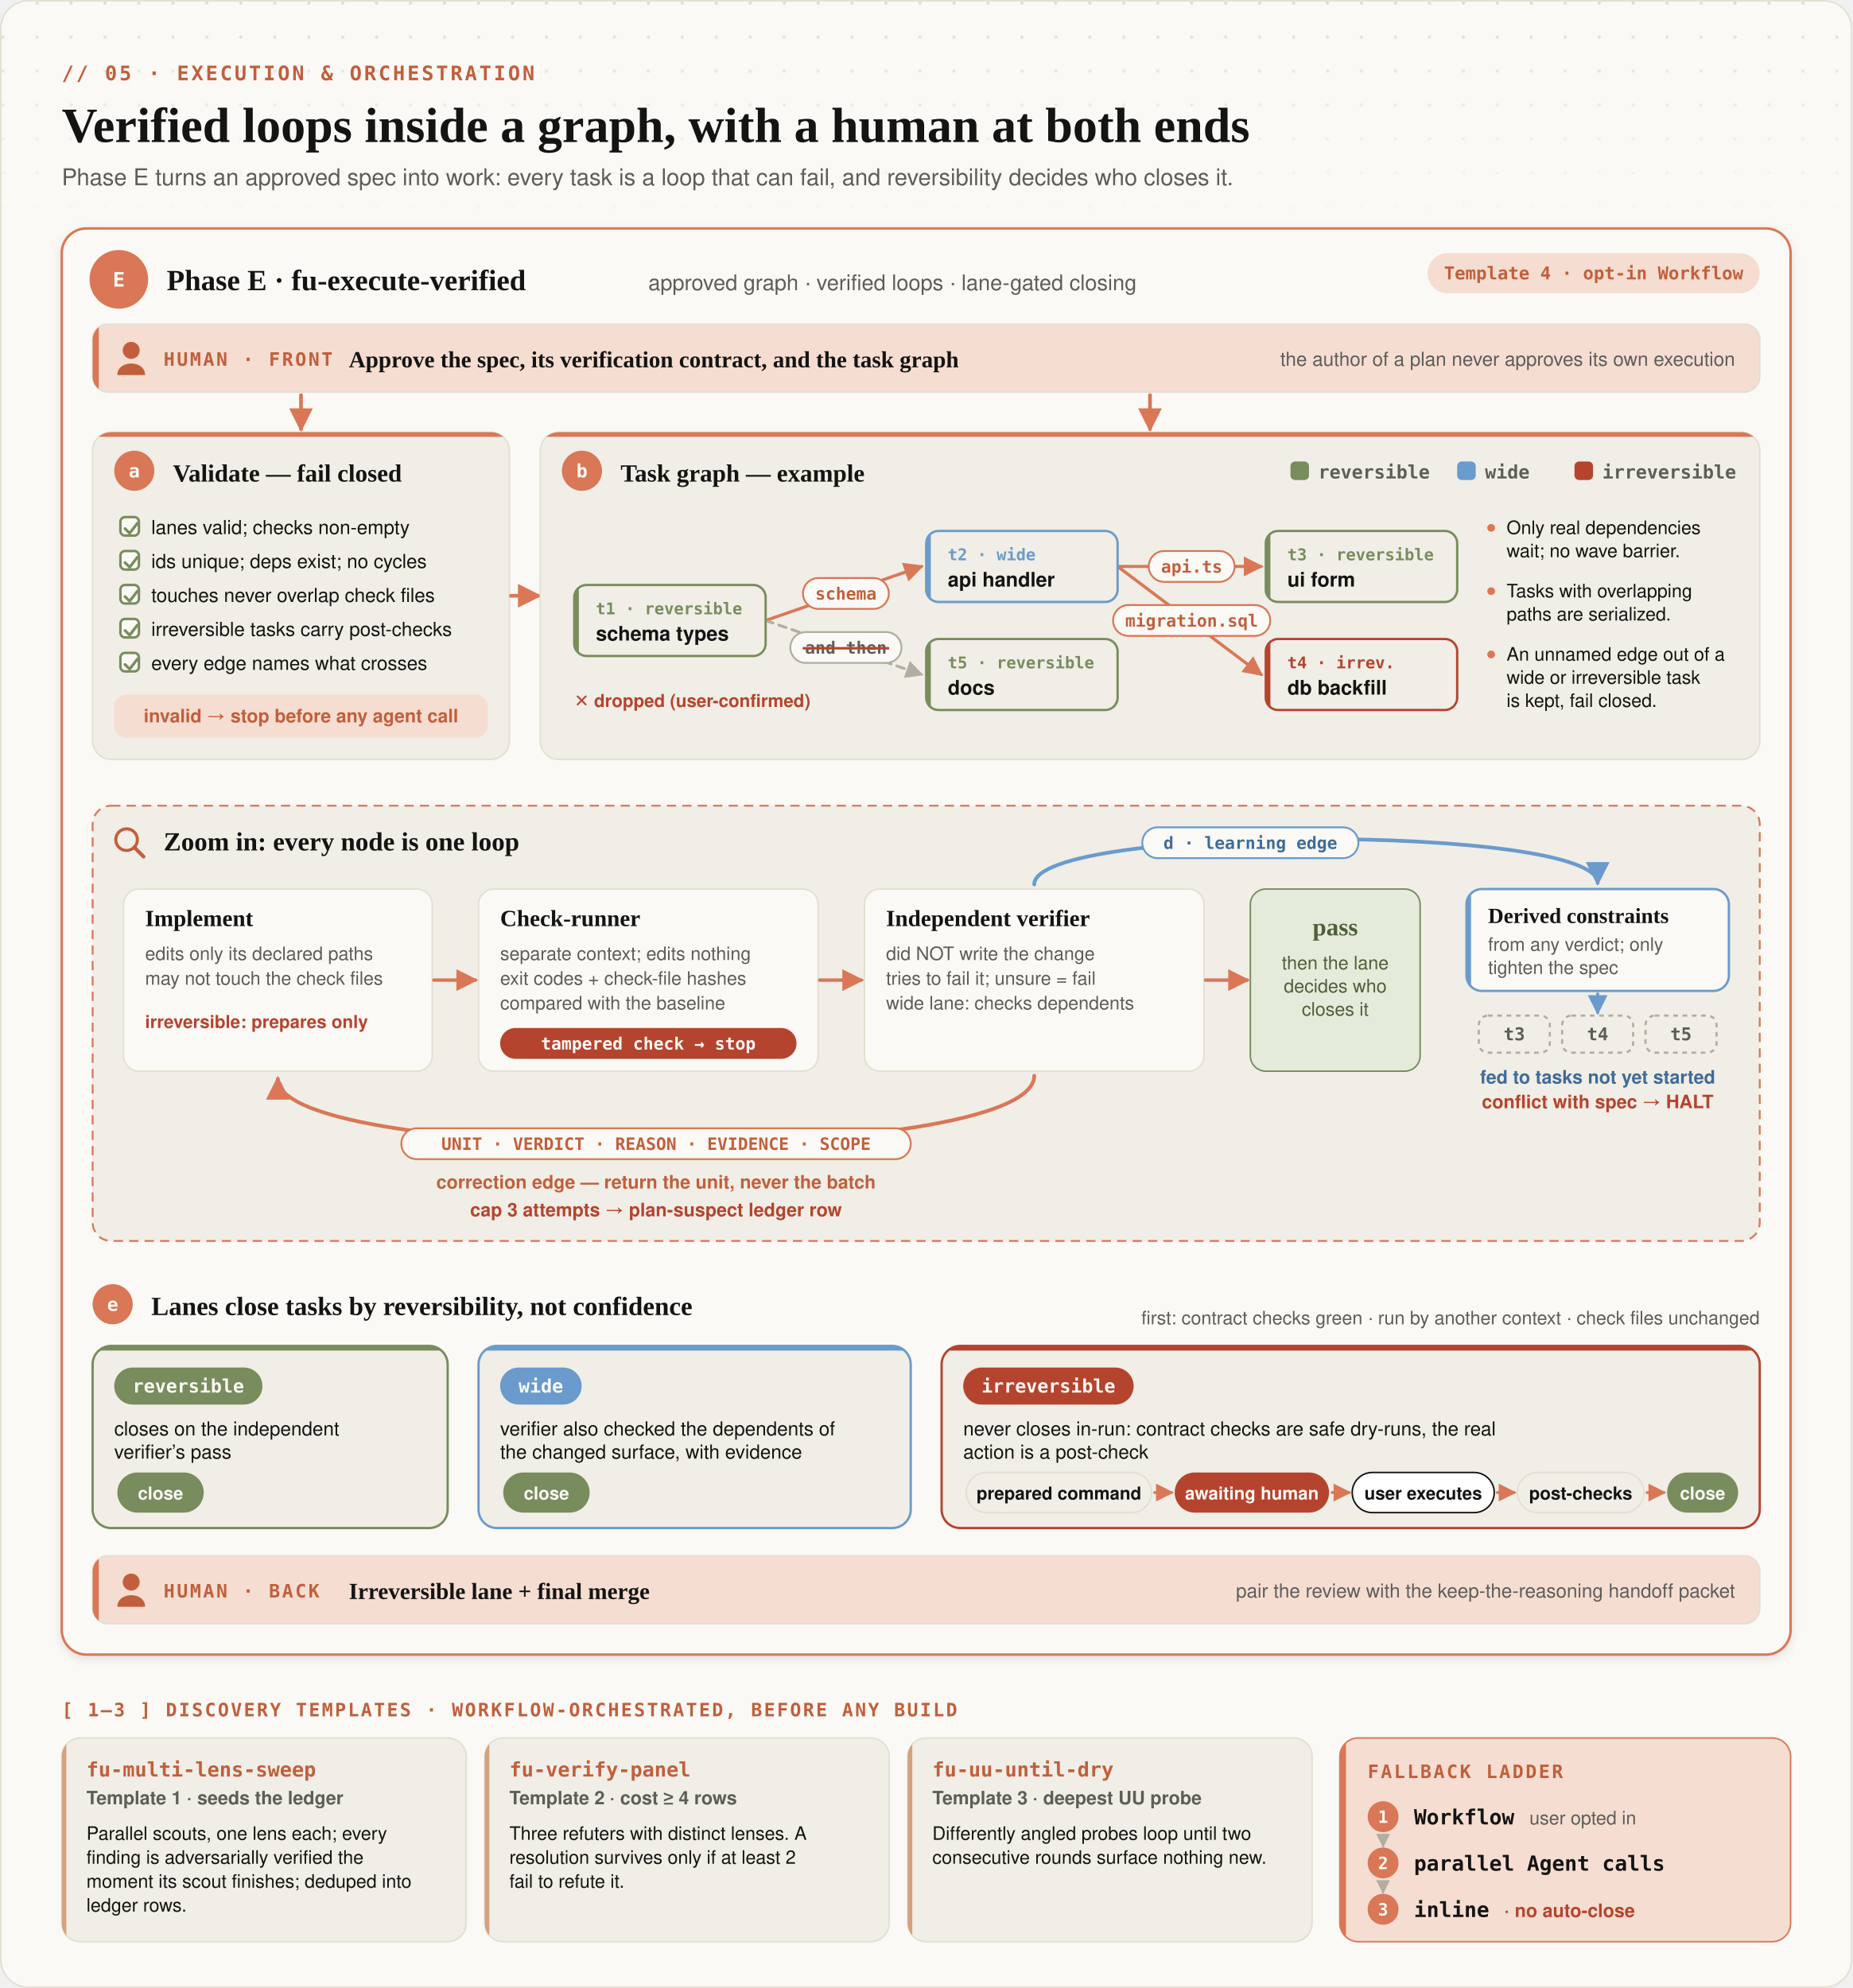
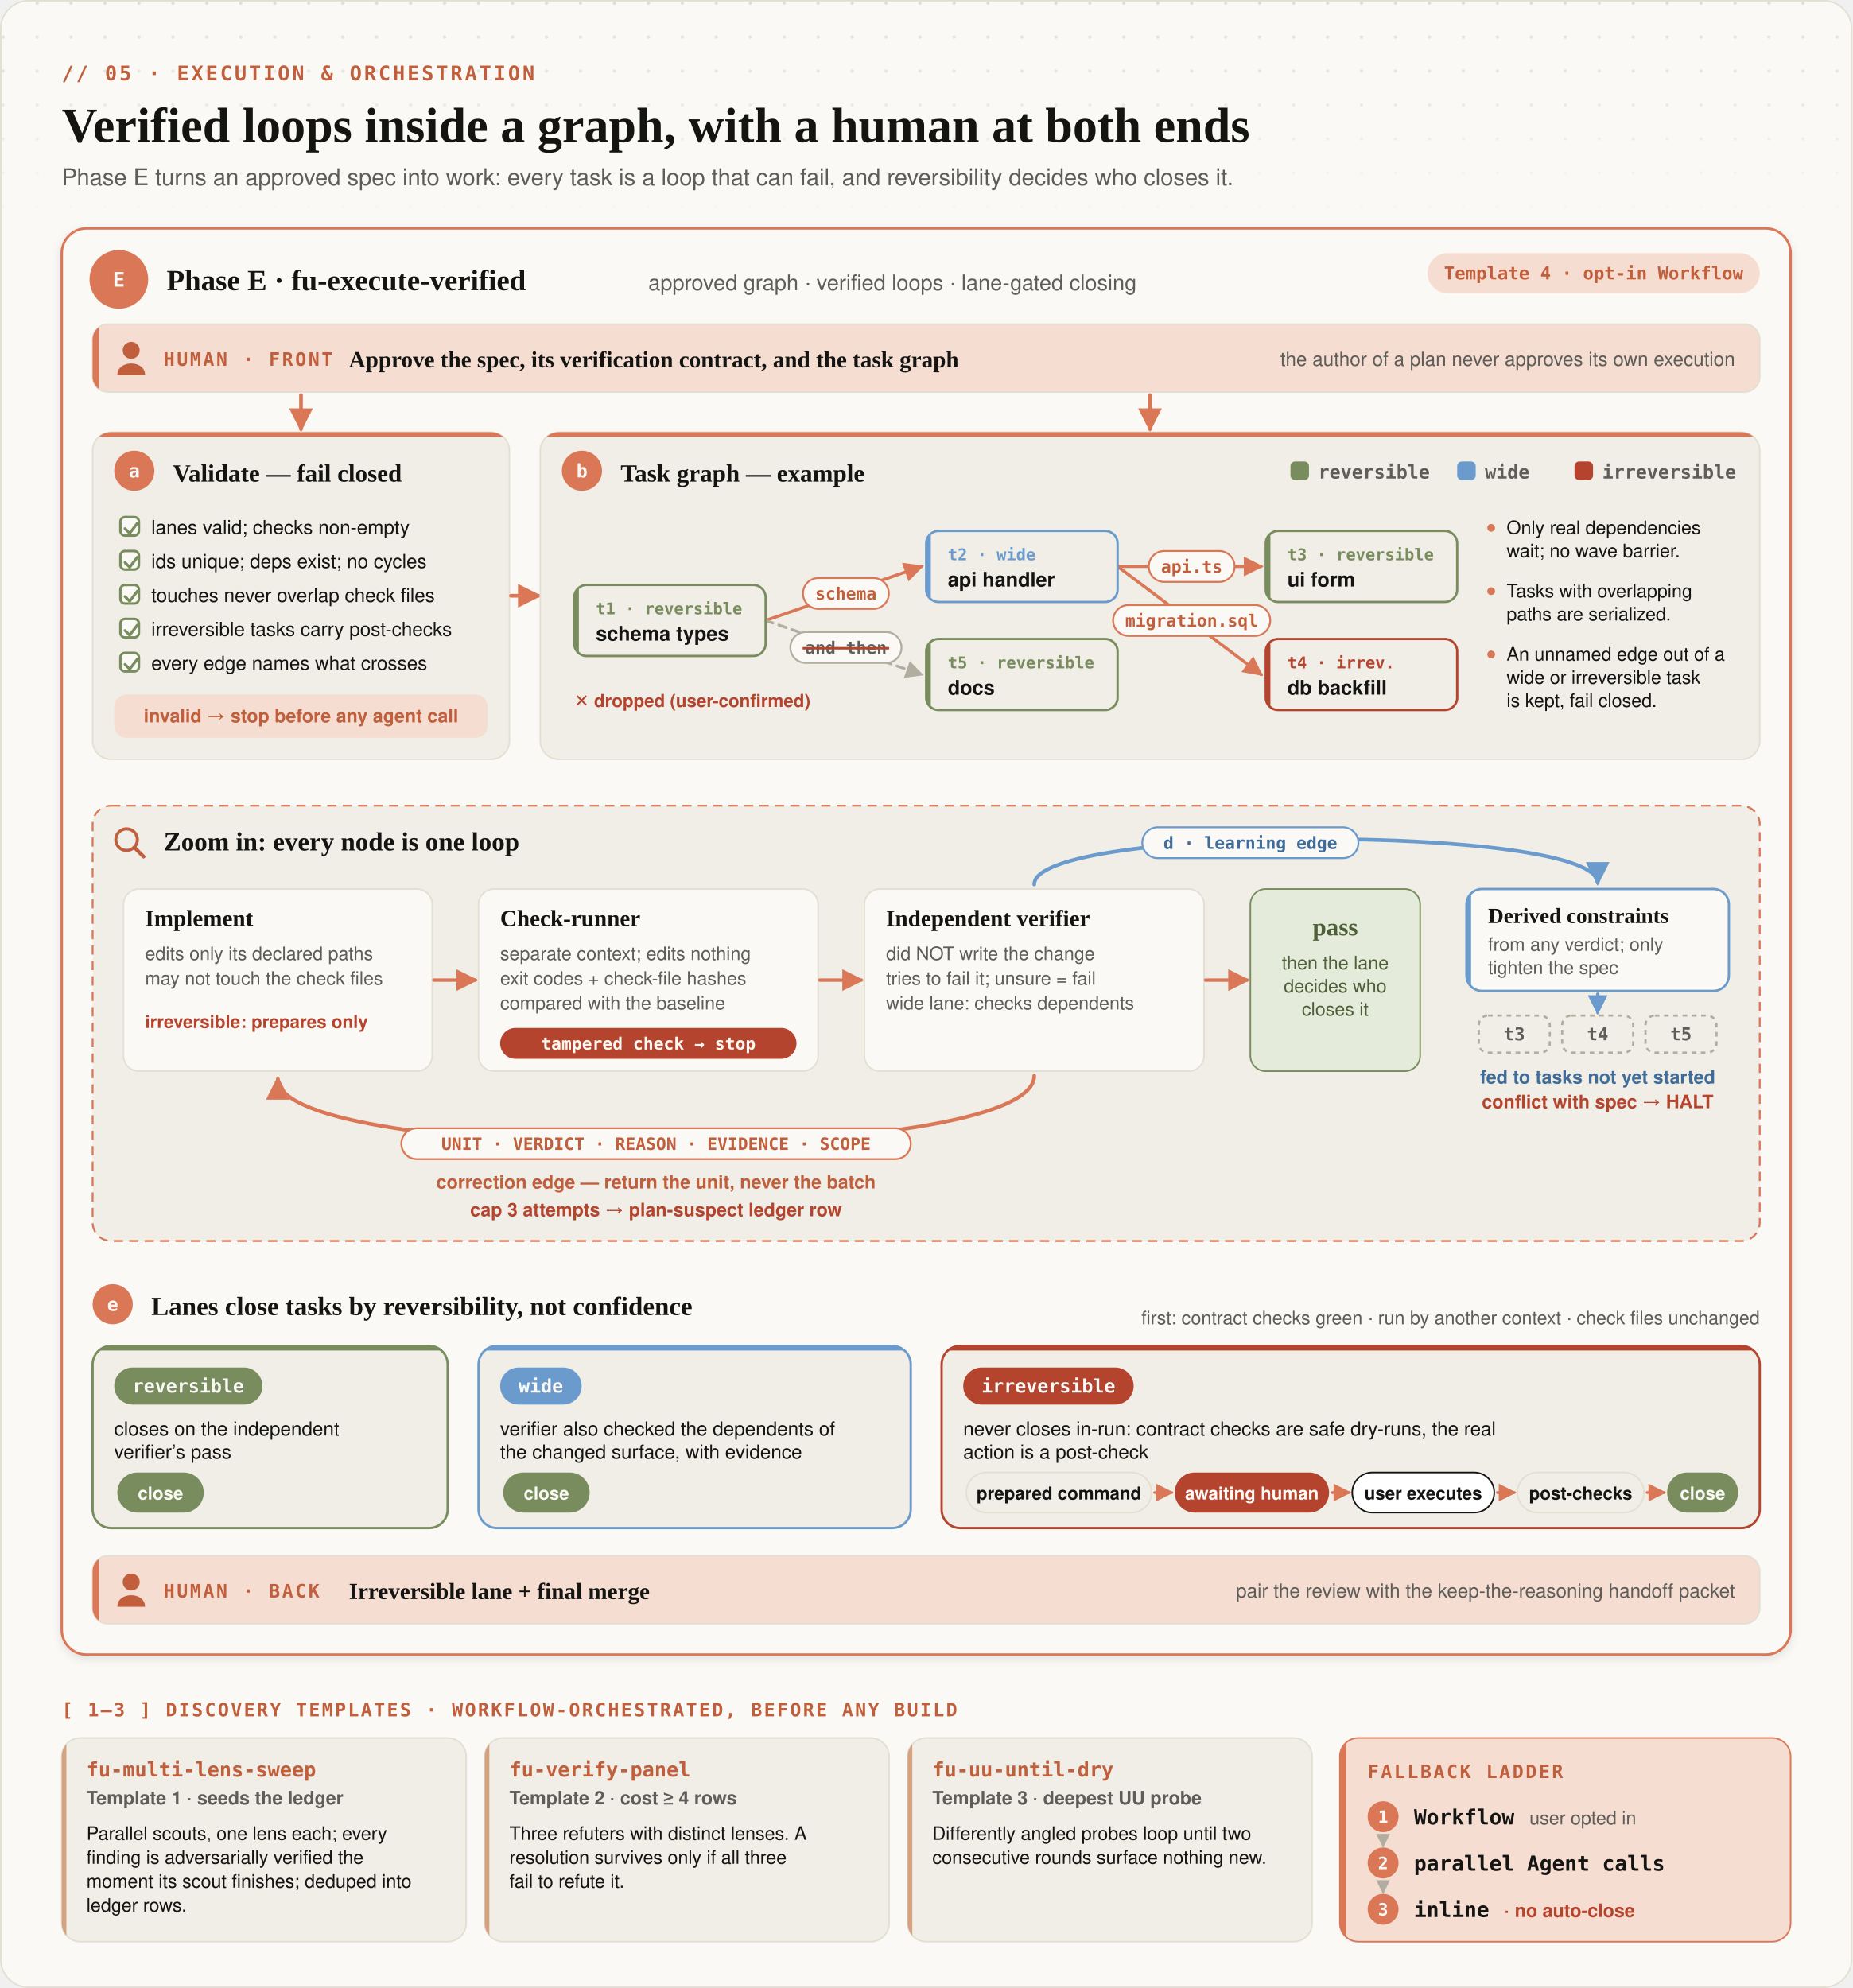
<svg xmlns="http://www.w3.org/2000/svg" width="1200" height="1288" viewBox="0 0 1200 1288">
  <defs>
    <marker id="ac" viewBox="0 0 10 10" refX="8" refY="5" markerWidth="8" markerHeight="8" orient="auto-start-reverse">
      <path d="M1 1 L9 5 L1 9 Z" fill="#D97757" />
    </marker>
    <marker id="ak" viewBox="0 0 10 10" refX="8" refY="5" markerWidth="8" markerHeight="8" orient="auto-start-reverse">
      <path d="M1 1 L9 5 L1 9 Z" fill="#B1ADA1" />
    </marker>
    <marker id="ad" viewBox="0 0 10 10" refX="8" refY="5" markerWidth="8" markerHeight="8" orient="auto-start-reverse">
      <path d="M1 1 L9 5 L1 9 Z" fill="#B5442E" />
    </marker>
    <marker id="ao" viewBox="0 0 10 10" refX="8" refY="5" markerWidth="8" markerHeight="8" orient="auto-start-reverse">
      <path d="M1 1 L9 5 L1 9 Z" fill="#788C5D" />
    </marker>
    <marker id="as" viewBox="0 0 10 10" refX="8" refY="5" markerWidth="8" markerHeight="8" orient="auto-start-reverse">
      <path d="M1 1 L9 5 L1 9 Z" fill="#6A9BCC" />
    </marker>
    <marker id="ai" viewBox="0 0 10 10" refX="8" refY="5" markerWidth="8" markerHeight="8" orient="auto-start-reverse">
      <path d="M1 1 L9 5 L1 9 Z" fill="#141413" />
    </marker>
    <filter id="sh" x="-5%" y="-5%" width="110%" height="115%">
      <feDropShadow dx="0" dy="2" stdDeviation="3" flood-color="#141413" flood-opacity="0.10" />
    </filter>
    <pattern id="dots" width="22" height="22" patternUnits="userSpaceOnUse">
      <circle cx="2" cy="2" r="1.1" fill="#B1ADA1" opacity="0.5" />
    </pattern>
    <linearGradient id="fadeg" x1="0" y1="0" x2="0" y2="1">
      <stop offset="0" stop-color="#fff" stop-opacity="1" />
      <stop offset="1" stop-color="#fff" stop-opacity="0" />
    </linearGradient>
    <mask id="fade">
      <rect x="0" y="0" width="1200" height="150" fill="url(#fadeg)" />
    </mask>
  </defs>
  <rect x="0.5" y="0.5" width="1199" height="1287" rx="18" fill="#FAF9F5" stroke="#E3DFD3" />
  <rect x="1" y="1" width="1198" height="150" rx="18" fill="url(#dots)" mask="url(#fade)" opacity="0.7" />
  <text x="40" y="52" font-family="ui-monospace, SFMono-Regular, Menlo, Consolas, monospace" font-size="13" fill="#C15F3C" font-weight="700" letter-spacing="1.5">// 05 · EXECUTION &amp; ORCHESTRATION</text>
  <text x="40" y="92" font-family="Georgia, 'Times New Roman', serif" font-size="32" fill="#141413" font-weight="700">Verified loops inside a graph, with a human at both ends</text>
  <text x="40" y="120" font-family="-apple-system, 'Segoe UI', Helvetica, Arial, sans-serif" font-size="15" fill="#5E5D59">Phase E turns an approved spec into work: every task is a loop that can fail, and reversibility decides who closes it.</text>
  <clipPath id="c1">
    <rect x="40" y="148" width="1120" height="924" rx="16" />
  </clipPath>
  <rect x="40" y="148" width="1120" height="924" rx="16" fill="#FAF9F5" stroke="#D97757" stroke-width="1.6" filter="url(#sh)" />
  <circle cx="77" cy="181" r="19" fill="#D97757" />
  <text x="77" y="185.7" font-family="ui-monospace, SFMono-Regular, Menlo, Consolas, monospace" font-size="13" fill="#FAF9F5" font-weight="700" text-anchor="middle">E</text>
  <text x="108" y="188" font-family="Georgia, 'Times New Roman', serif" font-size="19" fill="#141413" font-weight="700">Phase E · fu-execute-verified</text>
  <text x="420" y="188" font-family="-apple-system, 'Segoe UI', Helvetica, Arial, sans-serif" font-size="14" fill="#5E5D59">approved graph  ·  verified loops  ·  lane-gated closing</text>
  <rect x="924.8" y="164" width="215.2" height="26" rx="13.0" fill="#F5DDD1" />
  <text x="1032.4" y="181.0" font-family="ui-monospace, SFMono-Regular, Menlo, Consolas, monospace" font-size="11.5" fill="#C15F3C" font-weight="600" text-anchor="middle">Template 4 · opt-in Workflow</text>
  <clipPath id="cb210">
    <rect x="60" y="210" width="1080" height="44" rx="10" />
  </clipPath>
  <rect x="60" y="210" width="1080" height="44" rx="10" fill="#F5DDD1" stroke="#E3DFD3" />
  <rect x="60" y="210" width="4" height="44" fill="#D97757" clip-path="url(#cb210)" />
  <circle cx="85" cy="227" r="5.5" fill="#C15F3C" />
  <path d="M76 243 C76 233 94 233 94 243 Z" fill="#C15F3C" />
  <text x="106" y="237" font-family="ui-monospace, SFMono-Regular, Menlo, Consolas, monospace" font-size="12" fill="#C15F3C" font-weight="700" letter-spacing="1.3">HUMAN · FRONT</text>
  <text x="226" y="238" font-family="Georgia, 'Times New Roman', serif" font-size="15" fill="#141413" font-weight="700">Approve the spec, its verification contract, and the task graph</text>
  <text x="1124" y="237" font-family="-apple-system, 'Segoe UI', Helvetica, Arial, sans-serif" font-size="12.5" fill="#5E5D59" text-anchor="end">the author of a plan never approves its own execution</text>
  <path d="M195 256 L195 278" fill="none" stroke="#D97757" stroke-width="2.4" stroke-linecap="round" stroke-linejoin="round" marker-end="url(#ac)" />
  <path d="M745 256 L745 278" fill="none" stroke="#D97757" stroke-width="2.4" stroke-linecap="round" stroke-linejoin="round" marker-end="url(#ac)" />
  <clipPath id="c2">
    <rect x="60" y="280" width="270" height="212" rx="12" />
  </clipPath>
  <rect x="60" y="280" width="270" height="212" rx="12" fill="#F0EEE6" stroke="#E3DFD3" stroke-width="1" />
  <rect x="60" y="280" width="270" height="3" fill="#D97757" clip-path="url(#c2)" />
  <circle cx="87" cy="305" r="13" fill="#D97757" />
  <text x="87" y="309.3" font-family="ui-monospace, SFMono-Regular, Menlo, Consolas, monospace" font-size="12" fill="#FAF9F5" font-weight="700" text-anchor="middle">a</text>
  <text x="112" y="312" font-family="Georgia, 'Times New Roman', serif" font-size="16" fill="#141413" font-weight="700">Validate — fail closed</text>
  <rect x="78" y="335" width="12" height="12" rx="3" fill="#FAF9F5" stroke="#788C5D" stroke-width="1.6" />
  <path d="M81 342.5 L84 345.5 L89 339" fill="none" stroke="#788C5D" stroke-width="1.8" stroke-linecap="round" stroke-linejoin="round" />
  <text x="98" y="346" font-family="-apple-system, 'Segoe UI', Helvetica, Arial, sans-serif" font-size="12.5" fill="#141413">lanes valid; checks non-empty</text>
  <rect x="78" y="357" width="12" height="12" rx="3" fill="#FAF9F5" stroke="#788C5D" stroke-width="1.6" />
  <path d="M81 364.5 L84 367.5 L89 361" fill="none" stroke="#788C5D" stroke-width="1.8" stroke-linecap="round" stroke-linejoin="round" />
  <text x="98" y="368" font-family="-apple-system, 'Segoe UI', Helvetica, Arial, sans-serif" font-size="12.5" fill="#141413">ids unique; deps exist; no cycles</text>
  <rect x="78" y="379" width="12" height="12" rx="3" fill="#FAF9F5" stroke="#788C5D" stroke-width="1.6" />
  <path d="M81 386.5 L84 389.5 L89 383" fill="none" stroke="#788C5D" stroke-width="1.8" stroke-linecap="round" stroke-linejoin="round" />
  <text x="98" y="390" font-family="-apple-system, 'Segoe UI', Helvetica, Arial, sans-serif" font-size="12.5" fill="#141413">touches never overlap check files</text>
  <rect x="78" y="401" width="12" height="12" rx="3" fill="#FAF9F5" stroke="#788C5D" stroke-width="1.6" />
  <path d="M81 408.5 L84 411.5 L89 405" fill="none" stroke="#788C5D" stroke-width="1.8" stroke-linecap="round" stroke-linejoin="round" />
  <text x="98" y="412" font-family="-apple-system, 'Segoe UI', Helvetica, Arial, sans-serif" font-size="12.5" fill="#141413">irreversible tasks carry post-checks</text>
  <rect x="78" y="423" width="12" height="12" rx="3" fill="#FAF9F5" stroke="#788C5D" stroke-width="1.6" />
  <path d="M81 430.5 L84 433.5 L89 427" fill="none" stroke="#788C5D" stroke-width="1.8" stroke-linecap="round" stroke-linejoin="round" />
  <text x="98" y="434" font-family="-apple-system, 'Segoe UI', Helvetica, Arial, sans-serif" font-size="12.5" fill="#141413">every edge names what crosses</text>
  <rect x="74" y="450" width="242" height="28" rx="8" fill="#F5DDD1" />
  <text x="195" y="468" font-family="-apple-system, 'Segoe UI', Helvetica, Arial, sans-serif" font-size="12" fill="#C15F3C" font-weight="700" text-anchor="middle">invalid → stop before any agent call</text>
  <path d="M331 386.0 L349 386.0" fill="none" stroke="#D97757" stroke-width="2.4" stroke-linecap="round" stroke-linejoin="round" marker-end="url(#ac)" />
  <clipPath id="c3">
    <rect x="350" y="280" width="790" height="212" rx="12" />
  </clipPath>
  <rect x="350" y="280" width="790" height="212" rx="12" fill="#F0EEE6" stroke="#E3DFD3" stroke-width="1" />
  <rect x="350" y="280" width="790" height="3" fill="#D97757" clip-path="url(#c3)" />
  <circle cx="377" cy="305" r="13" fill="#D97757" />
  <text x="377" y="309.3" font-family="ui-monospace, SFMono-Regular, Menlo, Consolas, monospace" font-size="12" fill="#FAF9F5" font-weight="700" text-anchor="middle">b</text>
  <text x="402" y="312" font-family="Georgia, 'Times New Roman', serif" font-size="16" fill="#141413" font-weight="700">Task graph — example</text>
  <rect x="836" y="299" width="12" height="12" rx="3" fill="#788C5D" />
  <text x="854" y="310" font-family="ui-monospace, SFMono-Regular, Menlo, Consolas, monospace" font-size="12" fill="#5E5D59" font-weight="600">reversible</text>
  <rect x="944" y="299" width="12" height="12" rx="3" fill="#6A9BCC" />
  <text x="962" y="310" font-family="ui-monospace, SFMono-Regular, Menlo, Consolas, monospace" font-size="12" fill="#5E5D59" font-weight="600">wide</text>
  <rect x="1020" y="299" width="12" height="12" rx="3" fill="#B5442E" />
  <text x="1038" y="310" font-family="ui-monospace, SFMono-Regular, Menlo, Consolas, monospace" font-size="12" fill="#5E5D59" font-weight="600">irreversible</text>
  <path d="M496 402 L597 367" fill="none" stroke="#D97757" stroke-width="2" stroke-linecap="round" stroke-linejoin="round" marker-end="url(#ac)" />
  <path d="M496 402 L597 437" fill="none" stroke="#B1ADA1" stroke-width="1.8" stroke-linecap="round" stroke-linejoin="round" stroke-dasharray="5 4" marker-end="url(#ak)" />
  <path d="M724 367 L817 367" fill="none" stroke="#D97757" stroke-width="2" stroke-linecap="round" stroke-linejoin="round" marker-end="url(#ac)" />
  <path d="M724 367 L817 437" fill="none" stroke="#D97757" stroke-width="2" stroke-linecap="round" stroke-linejoin="round" marker-end="url(#ac)" />
  <clipPath id="c4">
    <rect x="372" y="379" width="124" height="46" rx="8" />
  </clipPath>
  <rect x="372" y="379" width="124" height="46" rx="8" fill="#F0EEE6" stroke="#788C5D" stroke-width="1.5" />
  <rect x="372" y="379" width="3" height="46" fill="#788C5D" clip-path="url(#c4)" />
  <text x="386" y="398" font-family="ui-monospace, SFMono-Regular, Menlo, Consolas, monospace" font-size="10.5" fill="#788C5D" font-weight="700">t1 · reversible</text>
  <text x="386" y="415" font-family="-apple-system, 'Segoe UI', Helvetica, Arial, sans-serif" font-size="13" fill="#141413" font-weight="600">schema types</text>
  <clipPath id="c5">
    <rect x="600" y="344" width="124" height="46" rx="8" />
  </clipPath>
  <rect x="600" y="344" width="124" height="46" rx="8" fill="#F0EEE6" stroke="#6A9BCC" stroke-width="1.5" />
  <rect x="600" y="344" width="3" height="46" fill="#6A9BCC" clip-path="url(#c5)" />
  <text x="614" y="363" font-family="ui-monospace, SFMono-Regular, Menlo, Consolas, monospace" font-size="10.5" fill="#6A9BCC" font-weight="700">t2 · wide</text>
  <text x="614" y="380" font-family="-apple-system, 'Segoe UI', Helvetica, Arial, sans-serif" font-size="13" fill="#141413" font-weight="600">api handler</text>
  <clipPath id="c6">
    <rect x="600" y="414" width="124" height="46" rx="8" />
  </clipPath>
  <rect x="600" y="414" width="124" height="46" rx="8" fill="#F0EEE6" stroke="#788C5D" stroke-width="1.5" />
  <rect x="600" y="414" width="3" height="46" fill="#788C5D" clip-path="url(#c6)" />
  <text x="614" y="433" font-family="ui-monospace, SFMono-Regular, Menlo, Consolas, monospace" font-size="10.5" fill="#788C5D" font-weight="700">t5 · reversible</text>
  <text x="614" y="450" font-family="-apple-system, 'Segoe UI', Helvetica, Arial, sans-serif" font-size="13" fill="#141413" font-weight="600">docs</text>
  <clipPath id="c7">
    <rect x="820" y="344" width="124" height="46" rx="8" />
  </clipPath>
  <rect x="820" y="344" width="124" height="46" rx="8" fill="#F0EEE6" stroke="#788C5D" stroke-width="1.5" />
  <rect x="820" y="344" width="3" height="46" fill="#788C5D" clip-path="url(#c7)" />
  <text x="834" y="363" font-family="ui-monospace, SFMono-Regular, Menlo, Consolas, monospace" font-size="10.5" fill="#788C5D" font-weight="700">t3 · reversible</text>
  <text x="834" y="380" font-family="-apple-system, 'Segoe UI', Helvetica, Arial, sans-serif" font-size="13" fill="#141413" font-weight="600">ui form</text>
  <clipPath id="c8">
    <rect x="820" y="414" width="124" height="46" rx="8" />
  </clipPath>
  <rect x="820" y="414" width="124" height="46" rx="8" fill="#F0EEE6" stroke="#B5442E" stroke-width="1.5" />
  <rect x="820" y="414" width="3" height="46" fill="#B5442E" clip-path="url(#c8)" />
  <text x="834" y="433" font-family="ui-monospace, SFMono-Regular, Menlo, Consolas, monospace" font-size="10.5" fill="#B5442E" font-weight="700">t4 · irrev.</text>
  <text x="834" y="450" font-family="-apple-system, 'Segoe UI', Helvetica, Arial, sans-serif" font-size="13" fill="#141413" font-weight="600">db backfill</text>
  <rect x="520.2" y="374.5" width="55.6" height="20" rx="10" fill="#FAF9F5" stroke="#D97757" stroke-width="1.2" />
  <text x="548" y="388.5" font-family="ui-monospace, SFMono-Regular, Menlo, Consolas, monospace" font-size="11" fill="#C15F3C" font-weight="700" text-anchor="middle">schema</text>
  <rect x="744.2" y="357" width="55.6" height="20" rx="10" fill="#FAF9F5" stroke="#D97757" stroke-width="1.2" />
  <text x="772" y="371" font-family="ui-monospace, SFMono-Regular, Menlo, Consolas, monospace" font-size="11" fill="#C15F3C" font-weight="700" text-anchor="middle">api.ts</text>
  <rect x="721.1" y="392.0" width="101.8" height="20" rx="10" fill="#FAF9F5" stroke="#D97757" stroke-width="1.2" />
  <text x="772" y="406.0" font-family="ui-monospace, SFMono-Regular, Menlo, Consolas, monospace" font-size="11" fill="#C15F3C" font-weight="700" text-anchor="middle">migration.sql</text>
  <rect x="512.0" y="409.5" width="72.0" height="20" rx="10" fill="#FAF9F5" stroke="#B1ADA1" stroke-width="1.2" />
  <text x="548" y="423.5" font-family="ui-monospace, SFMono-Regular, Menlo, Consolas, monospace" font-size="11" fill="#5E5D59" font-weight="700" text-anchor="middle">and then</text>
  <path d="M520.0 420.0 L576.0 420.0" stroke="#B5442E" stroke-width="1.6" />
  <text x="372" y="458" font-family="-apple-system, 'Segoe UI', Helvetica, Arial, sans-serif" font-size="11.5" fill="#B5442E" font-weight="700">✕ dropped (user-confirmed)</text>
  <circle cx="966" cy="342" r="2.5" fill="#D97757" />
  <text x="976" y="346" font-family="-apple-system, 'Segoe UI', Helvetica, Arial, sans-serif" font-size="12" fill="#141413">Only real dependencies</text>
  <text x="976" y="361" font-family="-apple-system, 'Segoe UI', Helvetica, Arial, sans-serif" font-size="12" fill="#141413">wait; no wave barrier.</text>
  <circle cx="966" cy="383" r="2.5" fill="#D97757" />
  <text x="976" y="387" font-family="-apple-system, 'Segoe UI', Helvetica, Arial, sans-serif" font-size="12" fill="#141413">Tasks with overlapping</text>
  <text x="976" y="402" font-family="-apple-system, 'Segoe UI', Helvetica, Arial, sans-serif" font-size="12" fill="#141413">paths are serialized.</text>
  <circle cx="966" cy="424" r="2.5" fill="#D97757" />
  <text x="976" y="428" font-family="-apple-system, 'Segoe UI', Helvetica, Arial, sans-serif" font-size="12" fill="#141413">An unnamed edge out of a</text>
  <text x="976" y="443" font-family="-apple-system, 'Segoe UI', Helvetica, Arial, sans-serif" font-size="12" fill="#141413">wide or irreversible task</text>
  <text x="976" y="458" font-family="-apple-system, 'Segoe UI', Helvetica, Arial, sans-serif" font-size="12" fill="#141413">is kept, fail closed.</text>
  <clipPath id="c9">
    <rect x="60" y="522" width="1080" height="282" rx="12" />
  </clipPath>
  <rect x="60" y="522" width="1080" height="282" rx="12" fill="#F0EEE6" stroke="#D97757" stroke-width="1.2" stroke-dasharray="6 4" />
  <circle cx="82" cy="544" r="7" fill="none" stroke="#C15F3C" stroke-width="2" />
  <path d="M87 549 L93 555" stroke="#C15F3C" stroke-width="2.4" stroke-linecap="round" />
  <text x="106" y="551" font-family="Georgia, 'Times New Roman', serif" font-size="17" fill="#141413" font-weight="700">Zoom in: every node is one loop</text>
  <clipPath id="c10">
    <rect x="80" y="576" width="200" height="118" rx="10" />
  </clipPath>
  <rect x="80" y="576" width="200" height="118" rx="10" fill="#FAF9F5" stroke="#E3DFD3" stroke-width="1" />
  <text x="94" y="600" font-family="Georgia, 'Times New Roman', serif" font-size="15" fill="#141413" font-weight="700">Implement</text>
  <text x="94" y="622" font-family="-apple-system, 'Segoe UI', Helvetica, Arial, sans-serif" font-size="12" fill="#5E5D59">edits only its declared paths</text>
  <text x="94" y="638" font-family="-apple-system, 'Segoe UI', Helvetica, Arial, sans-serif" font-size="12" fill="#5E5D59">may not touch the check files</text>
  <text x="94" y="666" font-family="-apple-system, 'Segoe UI', Helvetica, Arial, sans-serif" font-size="11.5" fill="#B5442E" font-weight="600">irreversible: prepares only</text>
  <clipPath id="c11">
    <rect x="310" y="576" width="220" height="118" rx="10" />
  </clipPath>
  <rect x="310" y="576" width="220" height="118" rx="10" fill="#FAF9F5" stroke="#E3DFD3" stroke-width="1" />
  <text x="324" y="600" font-family="Georgia, 'Times New Roman', serif" font-size="15" fill="#141413" font-weight="700">Check-runner</text>
  <text x="324" y="622" font-family="-apple-system, 'Segoe UI', Helvetica, Arial, sans-serif" font-size="12" fill="#5E5D59">separate context; edits nothing</text>
  <text x="324" y="638" font-family="-apple-system, 'Segoe UI', Helvetica, Arial, sans-serif" font-size="12" fill="#5E5D59">exit codes + check-file hashes</text>
  <text x="324" y="654" font-family="-apple-system, 'Segoe UI', Helvetica, Arial, sans-serif" font-size="12" fill="#5E5D59">compared with the baseline</text>
  <clipPath id="c12">
    <rect x="560" y="576" width="220" height="118" rx="10" />
  </clipPath>
  <rect x="560" y="576" width="220" height="118" rx="10" fill="#FAF9F5" stroke="#E3DFD3" stroke-width="1" />
  <text x="574" y="600" font-family="Georgia, 'Times New Roman', serif" font-size="15" fill="#141413" font-weight="700">Independent verifier</text>
  <text x="574" y="622" font-family="-apple-system, 'Segoe UI', Helvetica, Arial, sans-serif" font-size="12" fill="#5E5D59">did NOT write the change</text>
  <text x="574" y="638" font-family="-apple-system, 'Segoe UI', Helvetica, Arial, sans-serif" font-size="12" fill="#5E5D59">tries to fail it; unsure = fail</text>
  <text x="574" y="654" font-family="-apple-system, 'Segoe UI', Helvetica, Arial, sans-serif" font-size="12" fill="#5E5D59">wide lane: checks dependents</text>
  <clipPath id="c13">
    <rect x="810" y="576" width="110" height="118" rx="10" />
  </clipPath>
  <rect x="810" y="576" width="110" height="118" rx="10" fill="#E4EBDA" stroke="#788C5D" stroke-width="1" />
  <text x="865" y="606" font-family="Georgia, 'Times New Roman', serif" font-size="16" fill="#4F5F3A" font-weight="700" text-anchor="middle">pass</text>
  <text x="865" y="628" font-family="-apple-system, 'Segoe UI', Helvetica, Arial, sans-serif" font-size="12" fill="#4F5F3A" text-anchor="middle">then the lane</text>
  <text x="865" y="643" font-family="-apple-system, 'Segoe UI', Helvetica, Arial, sans-serif" font-size="12" fill="#4F5F3A" text-anchor="middle">decides who</text>
  <text x="865" y="658" font-family="-apple-system, 'Segoe UI', Helvetica, Arial, sans-serif" font-size="12" fill="#4F5F3A" text-anchor="middle">closes it</text>
  <path d="M281 635.0 L308 635.0" fill="none" stroke="#D97757" stroke-width="2.2" stroke-linecap="round" stroke-linejoin="round" marker-end="url(#ac)" />
  <path d="M531 635.0 L558 635.0" fill="none" stroke="#D97757" stroke-width="2.2" stroke-linecap="round" stroke-linejoin="round" marker-end="url(#ac)" />
  <path d="M781 635.0 L808 635.0" fill="none" stroke="#D97757" stroke-width="2.2" stroke-linecap="round" stroke-linejoin="round" marker-end="url(#ac)" />
  <rect x="324" y="666" width="192" height="20" rx="10" fill="#B5442E" />
  <text x="420" y="680" font-family="ui-monospace, SFMono-Regular, Menlo, Consolas, monospace" font-size="11" fill="#FAF9F5" font-weight="700" text-anchor="middle">tampered check → stop</text>
  <path d="M670 697 C670 756 180 756 180 699" fill="none" stroke="#D97757" stroke-width="2.4" stroke-linecap="round" stroke-linejoin="round" marker-end="url(#ac)" />
  <rect x="260.0" y="731" width="330.0" height="20" rx="10" fill="#FAF9F5" stroke="#D97757" stroke-width="1.2" />
  <text x="425" y="745" font-family="ui-monospace, SFMono-Regular, Menlo, Consolas, monospace" font-size="11" fill="#C15F3C" font-weight="700" text-anchor="middle">UNIT · VERDICT · REASON · EVIDENCE · SCOPE</text>
  <text x="425" y="770" font-family="-apple-system, 'Segoe UI', Helvetica, Arial, sans-serif" font-size="12" fill="#C15F3C" font-weight="700" text-anchor="middle">correction edge — return the unit, never the batch</text>
  <text x="425" y="788" font-family="-apple-system, 'Segoe UI', Helvetica, Arial, sans-serif" font-size="12" fill="#B5442E" font-weight="700" text-anchor="middle">cap 3 attempts → plan-suspect ledger row</text>
  <path d="M670 573 C670 534 1035.0 534 1035.0 572" fill="none" stroke="#6A9BCC" stroke-width="2.4" stroke-linecap="round" stroke-linejoin="round" marker-end="url(#as)" />
  <rect x="740.0" y="536" width="140.0" height="20" rx="10" fill="#FAF9F5" stroke="#6A9BCC" stroke-width="1.2" />
  <text x="810" y="550" font-family="ui-monospace, SFMono-Regular, Menlo, Consolas, monospace" font-size="11" fill="#3F6C99" font-weight="700" text-anchor="middle">d · learning edge</text>
  <clipPath id="c14">
    <rect x="950" y="576" width="170" height="66" rx="10" />
  </clipPath>
  <rect x="950" y="576" width="170" height="66" rx="10" fill="#FAF9F5" stroke="#6A9BCC" stroke-width="1.5" />
  <rect x="950" y="576" width="3" height="66" fill="#6A9BCC" clip-path="url(#c14)" />
  <text x="964" y="598" font-family="Georgia, 'Times New Roman', serif" font-size="14" fill="#141413" font-weight="700">Derived constraints</text>
  <text x="964" y="614" font-family="-apple-system, 'Segoe UI', Helvetica, Arial, sans-serif" font-size="1" fill="#141413" />
  <text x="964" y="614" font-family="-apple-system, 'Segoe UI', Helvetica, Arial, sans-serif" font-size="1" fill="#141413" />
  <text x="964" y="614" font-family="-apple-system, 'Segoe UI', Helvetica, Arial, sans-serif" font-size="1" fill="#141413" />
  <text x="964" y="616" font-family="-apple-system, 'Segoe UI', Helvetica, Arial, sans-serif" font-size="12" fill="#5E5D59">from any verdict; only</text>
  <text x="964" y="631" font-family="-apple-system, 'Segoe UI', Helvetica, Arial, sans-serif" font-size="12" fill="#5E5D59">tighten the spec</text>
  <path d="M1035.0 644 L1035.0 656" fill="none" stroke="#6A9BCC" stroke-width="2" stroke-linecap="round" stroke-linejoin="round" marker-end="url(#as)" />
  <rect x="958" y="658" width="46" height="24" rx="6" fill="none" stroke="#B1ADA1" stroke-width="1.4" stroke-dasharray="3 3" />
  <text x="981" y="674" font-family="ui-monospace, SFMono-Regular, Menlo, Consolas, monospace" font-size="11.5" fill="#5E5D59" font-weight="700" text-anchor="middle">t3</text>
  <rect x="1012" y="658" width="46" height="24" rx="6" fill="none" stroke="#B1ADA1" stroke-width="1.4" stroke-dasharray="3 3" />
  <text x="1035" y="674" font-family="ui-monospace, SFMono-Regular, Menlo, Consolas, monospace" font-size="11.5" fill="#5E5D59" font-weight="700" text-anchor="middle">t4</text>
  <rect x="1066" y="658" width="46" height="24" rx="6" fill="none" stroke="#B1ADA1" stroke-width="1.4" stroke-dasharray="3 3" />
  <text x="1089" y="674" font-family="ui-monospace, SFMono-Regular, Menlo, Consolas, monospace" font-size="11.5" fill="#5E5D59" font-weight="700" text-anchor="middle">t5</text>
  <text x="1035.0" y="702" font-family="-apple-system, 'Segoe UI', Helvetica, Arial, sans-serif" font-size="12" fill="#3F6C99" font-weight="700" text-anchor="middle">fed to tasks not yet started</text>
  <text x="1035.0" y="718" font-family="-apple-system, 'Segoe UI', Helvetica, Arial, sans-serif" font-size="12" fill="#B5442E" font-weight="700" text-anchor="middle">conflict with spec → HALT</text>
  <circle cx="73" cy="845" r="13" fill="#D97757" />
  <text x="73" y="849.3" font-family="ui-monospace, SFMono-Regular, Menlo, Consolas, monospace" font-size="12" fill="#FAF9F5" font-weight="700" text-anchor="middle">e</text>
  <text x="98" y="852" font-family="Georgia, 'Times New Roman', serif" font-size="17" fill="#141413" font-weight="700">Lanes close tasks by reversibility, not confidence</text>
  <text x="1140" y="858" font-family="-apple-system, 'Segoe UI', Helvetica, Arial, sans-serif" font-size="12" fill="#5E5D59" text-anchor="end">first: contract checks green · run by another context · check files unchanged</text>
  <clipPath id="c15">
    <rect x="60" y="872" width="230" height="118" rx="12" />
  </clipPath>
  <rect x="60" y="872" width="230" height="118" rx="12" fill="#F0EEE6" stroke="#788C5D" stroke-width="1.5" />
  <rect x="60" y="872" width="230" height="3" fill="#788C5D" clip-path="url(#c15)" />
  <rect x="74" y="886" width="96.0" height="24" rx="12.0" fill="#788C5D" />
  <text x="122.0" y="902.2" font-family="ui-monospace, SFMono-Regular, Menlo, Consolas, monospace" font-size="12" fill="#FAF9F5" font-weight="600" text-anchor="middle">reversible</text>
  <text x="74" y="930" font-family="-apple-system, 'Segoe UI', Helvetica, Arial, sans-serif" font-size="12.5" fill="#141413">closes on the independent</text>
  <text x="74" y="945" font-family="-apple-system, 'Segoe UI', Helvetica, Arial, sans-serif" font-size="12.5" fill="#141413">verifier’s pass</text>
  <clipPath id="c16">
    <rect x="310" y="872" width="280" height="118" rx="12" />
  </clipPath>
  <rect x="310" y="872" width="280" height="118" rx="12" fill="#F0EEE6" stroke="#6A9BCC" stroke-width="1.5" />
  <rect x="310" y="872" width="280" height="3" fill="#6A9BCC" clip-path="url(#c16)" />
  <rect x="324" y="886" width="52.8" height="24" rx="12.0" fill="#6A9BCC" />
  <text x="350.4" y="902.2" font-family="ui-monospace, SFMono-Regular, Menlo, Consolas, monospace" font-size="12" fill="#FAF9F5" font-weight="600" text-anchor="middle">wide</text>
  <text x="324" y="930" font-family="-apple-system, 'Segoe UI', Helvetica, Arial, sans-serif" font-size="12.5" fill="#141413">verifier also checked the dependents of</text>
  <text x="324" y="945" font-family="-apple-system, 'Segoe UI', Helvetica, Arial, sans-serif" font-size="12.5" fill="#141413">the changed surface, with evidence</text>
  <clipPath id="c17">
    <rect x="610" y="872" width="530" height="118" rx="12" />
  </clipPath>
  <rect x="610" y="872" width="530" height="118" rx="12" fill="#F0EEE6" stroke="#B5442E" stroke-width="1.5" />
  <rect x="610" y="872" width="530" height="3" fill="#B5442E" clip-path="url(#c17)" />
  <rect x="624" y="886" width="110.4" height="24" rx="12.0" fill="#B5442E" />
  <text x="679.2" y="902.2" font-family="ui-monospace, SFMono-Regular, Menlo, Consolas, monospace" font-size="12" fill="#FAF9F5" font-weight="600" text-anchor="middle">irreversible</text>
  <text x="624" y="930" font-family="-apple-system, 'Segoe UI', Helvetica, Arial, sans-serif" font-size="12.5" fill="#141413">never closes in-run: contract checks are safe dry-runs, the real</text>
  <text x="624" y="945" font-family="-apple-system, 'Segoe UI', Helvetica, Arial, sans-serif" font-size="12.5" fill="#141413">action is a post-check</text>
  <rect x="76" y="954" width="56" height="26" rx="13" fill="#788C5D" />
  <text x="104.0" y="971.5" font-family="-apple-system, 'Segoe UI', Helvetica, Arial, sans-serif" font-size="11.5" fill="#FAF9F5" font-weight="700" text-anchor="middle">close</text>
  <rect x="326" y="954" width="56" height="26" rx="13" fill="#788C5D" />
  <text x="354.0" y="971.5" font-family="-apple-system, 'Segoe UI', Helvetica, Arial, sans-serif" font-size="11.5" fill="#FAF9F5" font-weight="700" text-anchor="middle">close</text>
  <rect x="626" y="954" width="120" height="26" rx="13" fill="#F0EEE6" stroke="#E3DFD3" />
  <text x="686.0" y="971.5" font-family="-apple-system, 'Segoe UI', Helvetica, Arial, sans-serif" font-size="11.5" fill="#141413" font-weight="700" text-anchor="middle">prepared command</text>
  <path d="M748 967 L759 967" fill="none" stroke="#D97757" stroke-width="1.8" stroke-linecap="round" stroke-linejoin="round" marker-end="url(#ac)" />
  <rect x="761" y="954" width="100" height="26" rx="13" fill="#B5442E" />
  <text x="811.0" y="971.5" font-family="-apple-system, 'Segoe UI', Helvetica, Arial, sans-serif" font-size="11.5" fill="#FAF9F5" font-weight="700" text-anchor="middle">awaiting human</text>
  <path d="M863 967 L874 967" fill="none" stroke="#D97757" stroke-width="1.8" stroke-linecap="round" stroke-linejoin="round" marker-end="url(#ac)" />
  <rect x="876" y="954" width="92" height="26" rx="13" fill="#FFFFFF" stroke="#141413" stroke-width="1" />
  <text x="922.0" y="971.5" font-family="-apple-system, 'Segoe UI', Helvetica, Arial, sans-serif" font-size="11.5" fill="#141413" font-weight="700" text-anchor="middle">user executes</text>
  <path d="M970 967 L981 967" fill="none" stroke="#D97757" stroke-width="1.8" stroke-linecap="round" stroke-linejoin="round" marker-end="url(#ac)" />
  <rect x="983" y="954" width="82" height="26" rx="13" fill="#F0EEE6" stroke="#E3DFD3" />
  <text x="1024.0" y="971.5" font-family="-apple-system, 'Segoe UI', Helvetica, Arial, sans-serif" font-size="11.5" fill="#141413" font-weight="700" text-anchor="middle">post-checks</text>
  <path d="M1067 967 L1078 967" fill="none" stroke="#D97757" stroke-width="1.8" stroke-linecap="round" stroke-linejoin="round" marker-end="url(#ac)" />
  <rect x="1080" y="954" width="46" height="26" rx="13" fill="#788C5D" />
  <text x="1103.0" y="971.5" font-family="-apple-system, 'Segoe UI', Helvetica, Arial, sans-serif" font-size="11.5" fill="#FAF9F5" font-weight="700" text-anchor="middle">close</text>
  <clipPath id="cb1008">
    <rect x="60" y="1008" width="1080" height="44" rx="10" />
  </clipPath>
  <rect x="60" y="1008" width="1080" height="44" rx="10" fill="#F5DDD1" stroke="#E3DFD3" />
  <rect x="60" y="1008" width="4" height="44" fill="#D97757" clip-path="url(#cb1008)" />
  <circle cx="85" cy="1025" r="5.5" fill="#C15F3C" />
  <path d="M76 1041 C76 1031 94 1031 94 1041 Z" fill="#C15F3C" />
  <text x="106" y="1035" font-family="ui-monospace, SFMono-Regular, Menlo, Consolas, monospace" font-size="12" fill="#C15F3C" font-weight="700" letter-spacing="1.3">HUMAN · BACK</text>
  <text x="226" y="1036" font-family="Georgia, 'Times New Roman', serif" font-size="15" fill="#141413" font-weight="700">Irreversible lane + final merge</text>
  <text x="1124" y="1035" font-family="-apple-system, 'Segoe UI', Helvetica, Arial, sans-serif" font-size="12.5" fill="#5E5D59" text-anchor="end">pair the review with the keep-the-reasoning handoff packet</text>
  <text x="40" y="1112" font-family="ui-monospace, SFMono-Regular, Menlo, Consolas, monospace" font-size="12" fill="#C15F3C" font-weight="700" letter-spacing="1.2">[ 1–3 ] DISCOVERY TEMPLATES · WORKFLOW-ORCHESTRATED, BEFORE ANY BUILD</text>
  <clipPath id="c18">
    <rect x="40" y="1126" width="262" height="132" rx="12" />
  </clipPath>
  <rect x="40" y="1126" width="262" height="132" rx="12" fill="#F0EEE6" stroke="#E3DFD3" stroke-width="1" />
  <rect x="40" y="1126" width="3" height="132" fill="#D4A27F" clip-path="url(#c18)" />
  <text x="56" y="1151" font-family="ui-monospace, SFMono-Regular, Menlo, Consolas, monospace" font-size="13" fill="#C15F3C" font-weight="700">fu-multi-lens-sweep</text>
  <text x="56" y="1169" font-family="-apple-system, 'Segoe UI', Helvetica, Arial, sans-serif" font-size="12" fill="#5E5D59" font-weight="600">Template 1 · seeds the ledger</text>
  <text x="56" y="1192.0" font-family="-apple-system, 'Segoe UI', Helvetica, Arial, sans-serif" font-size="12" fill="#141413">Parallel scouts, one lens each; every</text>
  <text x="56" y="1207.5" font-family="-apple-system, 'Segoe UI', Helvetica, Arial, sans-serif" font-size="12" fill="#141413">finding is adversarially verified the</text>
  <text x="56" y="1223.0" font-family="-apple-system, 'Segoe UI', Helvetica, Arial, sans-serif" font-size="12" fill="#141413">moment its scout finishes; deduped into</text>
  <text x="56" y="1238.5" font-family="-apple-system, 'Segoe UI', Helvetica, Arial, sans-serif" font-size="12" fill="#141413">ledger rows.</text>
  <clipPath id="c19">
    <rect x="314" y="1126" width="262" height="132" rx="12" />
  </clipPath>
  <rect x="314" y="1126" width="262" height="132" rx="12" fill="#F0EEE6" stroke="#E3DFD3" stroke-width="1" />
  <rect x="314" y="1126" width="3" height="132" fill="#D4A27F" clip-path="url(#c19)" />
  <text x="330" y="1151" font-family="ui-monospace, SFMono-Regular, Menlo, Consolas, monospace" font-size="13" fill="#C15F3C" font-weight="700">fu-verify-panel</text>
  <text x="330" y="1169" font-family="-apple-system, 'Segoe UI', Helvetica, Arial, sans-serif" font-size="12" fill="#5E5D59" font-weight="600">Template 2 · cost ≥ 4 rows</text>
  <text x="330" y="1192.0" font-family="-apple-system, 'Segoe UI', Helvetica, Arial, sans-serif" font-size="12" fill="#141413">Three refuters with distinct lenses. A</text>
-   <text x="330" y="1207.5" font-family="-apple-system, 'Segoe UI', Helvetica, Arial, sans-serif" font-size="12" fill="#141413">resolution survives only if at least 2</text>
+   <text x="330" y="1207.5" font-family="-apple-system, 'Segoe UI', Helvetica, Arial, sans-serif" font-size="12" fill="#141413">resolution survives only if all three</text>
  <text x="330" y="1223.0" font-family="-apple-system, 'Segoe UI', Helvetica, Arial, sans-serif" font-size="12" fill="#141413">fail to refute it.</text>
  <clipPath id="c20">
    <rect x="588" y="1126" width="262" height="132" rx="12" />
  </clipPath>
  <rect x="588" y="1126" width="262" height="132" rx="12" fill="#F0EEE6" stroke="#E3DFD3" stroke-width="1" />
  <rect x="588" y="1126" width="3" height="132" fill="#D4A27F" clip-path="url(#c20)" />
  <text x="604" y="1151" font-family="ui-monospace, SFMono-Regular, Menlo, Consolas, monospace" font-size="13" fill="#C15F3C" font-weight="700">fu-uu-until-dry</text>
  <text x="604" y="1169" font-family="-apple-system, 'Segoe UI', Helvetica, Arial, sans-serif" font-size="12" fill="#5E5D59" font-weight="600">Template 3 · deepest UU probe</text>
  <text x="604" y="1192.0" font-family="-apple-system, 'Segoe UI', Helvetica, Arial, sans-serif" font-size="12" fill="#141413">Differently angled probes loop until two</text>
  <text x="604" y="1207.5" font-family="-apple-system, 'Segoe UI', Helvetica, Arial, sans-serif" font-size="12" fill="#141413">consecutive rounds surface nothing new.</text>
  <clipPath id="c21">
    <rect x="868" y="1126" width="292" height="132" rx="12" />
  </clipPath>
  <rect x="868" y="1126" width="292" height="132" rx="12" fill="#F5DDD1" stroke="#D97757" stroke-width="1" />
  <rect x="868" y="1126" width="4" height="132" fill="#D97757" clip-path="url(#c21)" />
  <text x="886" y="1152" font-family="ui-monospace, SFMono-Regular, Menlo, Consolas, monospace" font-size="12" fill="#C15F3C" font-weight="700" letter-spacing="1.3">FALLBACK LADDER</text>
  <circle cx="896" cy="1177" r="10" fill="#D97757" />
  <text x="896" y="1181.0" font-family="ui-monospace, SFMono-Regular, Menlo, Consolas, monospace" font-size="11" fill="#FAF9F5" font-weight="700" text-anchor="middle">1</text>
  <text x="916" y="1182" font-family="ui-monospace, SFMono-Regular, Menlo, Consolas, monospace" font-size="13.5" fill="#141413" font-weight="700">Workflow</text>
  <text x="990.8" y="1182" font-family="-apple-system, 'Segoe UI', Helvetica, Arial, sans-serif" font-size="12" fill="#5E5D59">user opted in</text>
  <path d="M896 1189 L896 1196" fill="none" stroke="#B1ADA1" stroke-width="1.4" stroke-linecap="round" stroke-linejoin="round" marker-end="url(#ak)" />
  <circle cx="896" cy="1207" r="10" fill="#D97757" />
  <text x="896" y="1211.0" font-family="ui-monospace, SFMono-Regular, Menlo, Consolas, monospace" font-size="11" fill="#FAF9F5" font-weight="700" text-anchor="middle">2</text>
  <text x="916" y="1212" font-family="ui-monospace, SFMono-Regular, Menlo, Consolas, monospace" font-size="13.5" fill="#141413" font-weight="700">parallel Agent calls</text>
  <text x="1088.0" y="1212" font-family="-apple-system, 'Segoe UI', Helvetica, Arial, sans-serif" font-size="12" fill="#5E5D59" />
  <path d="M896 1219 L896 1226" fill="none" stroke="#B1ADA1" stroke-width="1.4" stroke-linecap="round" stroke-linejoin="round" marker-end="url(#ak)" />
  <circle cx="896" cy="1237" r="10" fill="#D97757" />
  <text x="896" y="1241.0" font-family="ui-monospace, SFMono-Regular, Menlo, Consolas, monospace" font-size="11" fill="#FAF9F5" font-weight="700" text-anchor="middle">3</text>
  <text x="916" y="1242" font-family="ui-monospace, SFMono-Regular, Menlo, Consolas, monospace" font-size="13.5" fill="#141413" font-weight="700">inline</text>
  <text x="974.6" y="1242" font-family="-apple-system, 'Segoe UI', Helvetica, Arial, sans-serif" font-size="12" fill="#B5442E" font-weight="700">· no auto-close</text>
  <text x="886" y="1250" font-family="-apple-system, 'Segoe UI', Helvetica, Arial, sans-serif" font-size="1" fill="#141413" />
</svg>
